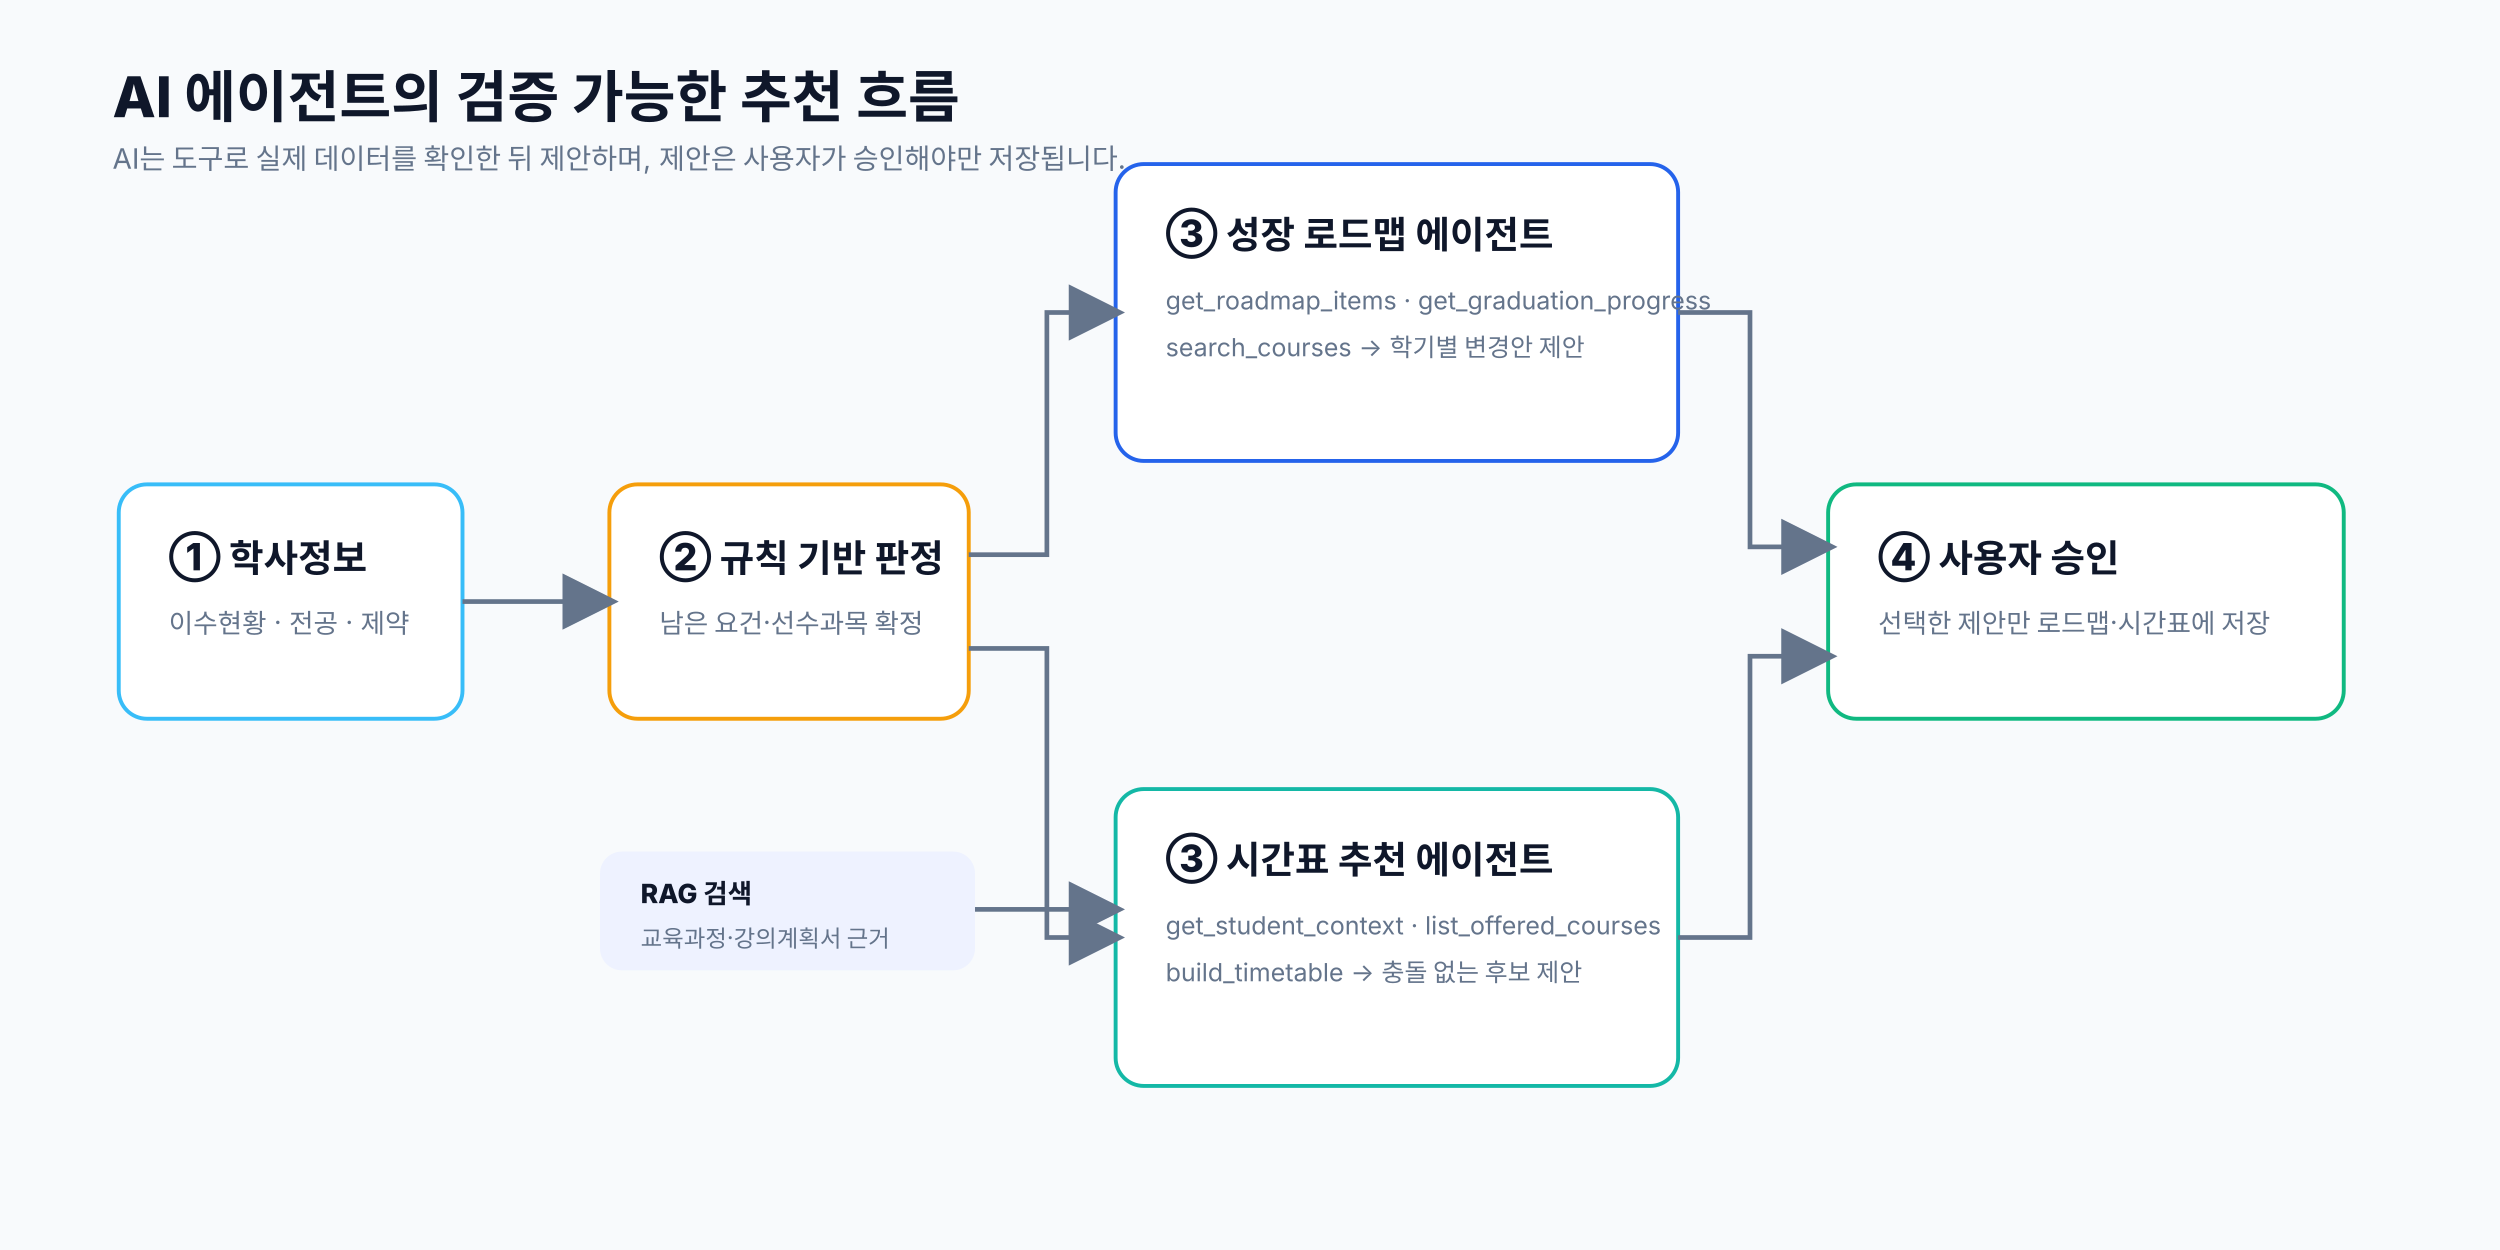
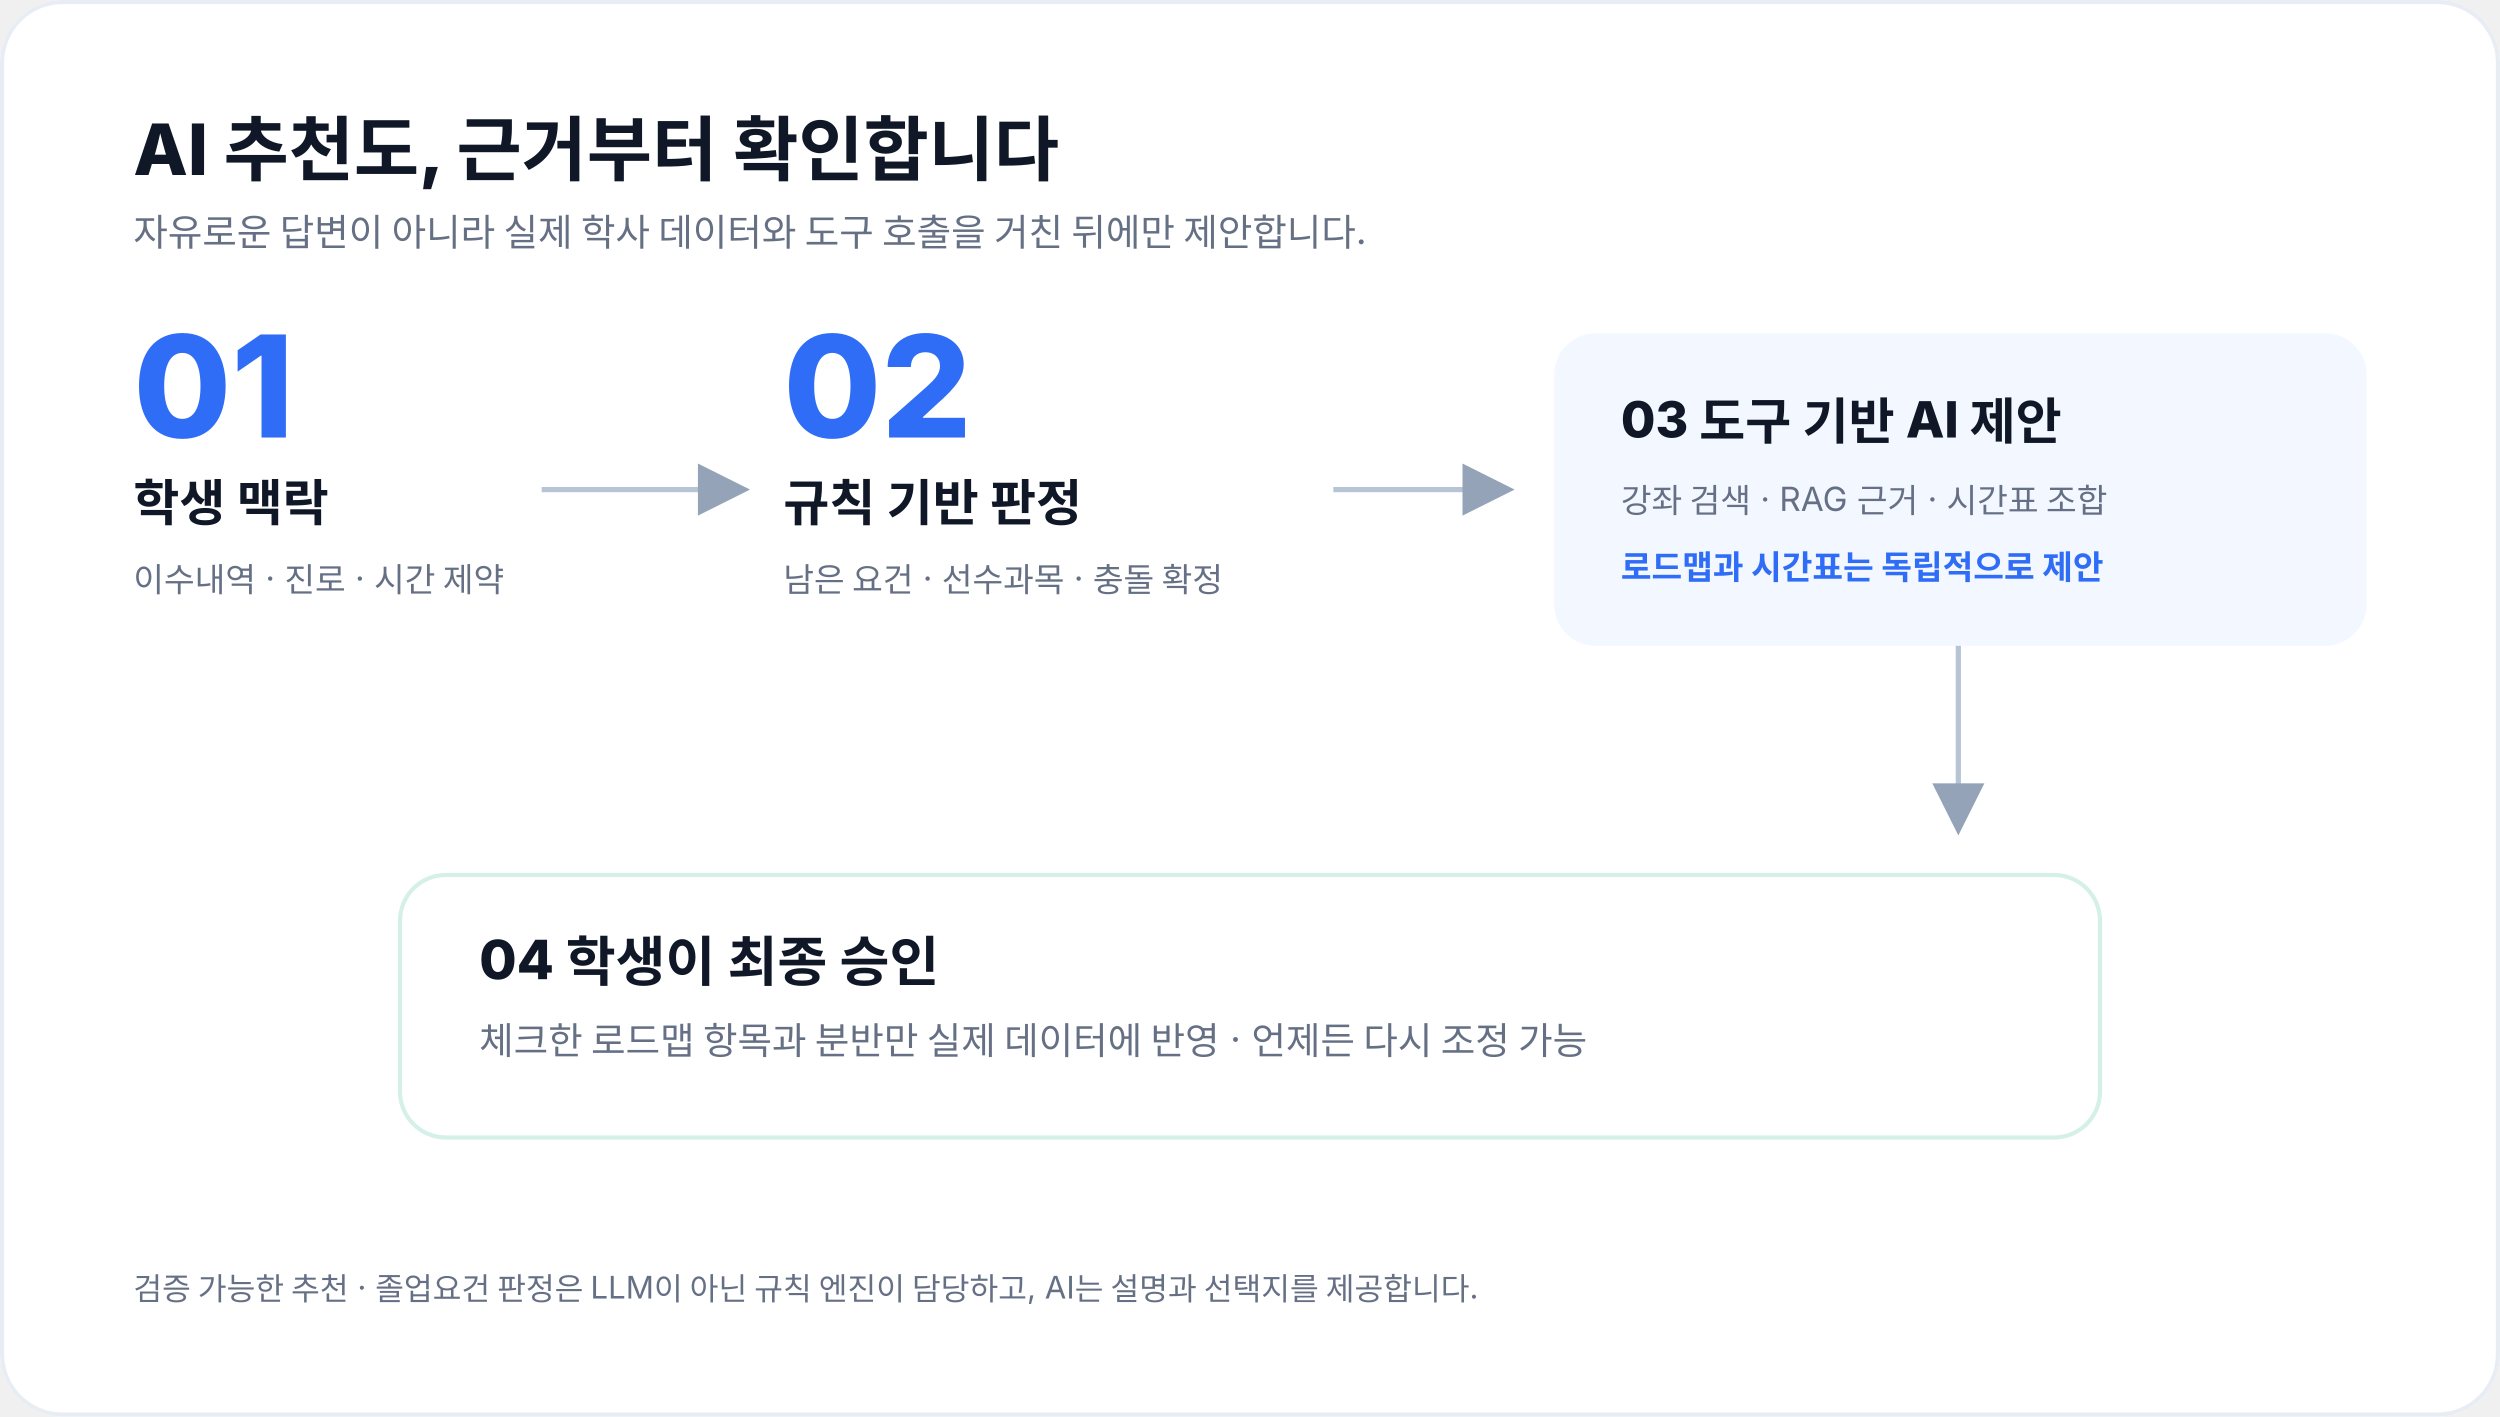
- <svg xmlns="http://www.w3.org/2000/svg" width="1600" height="800" viewBox="0 0 1600 800" role="img" aria-labelledby="title">
+ <svg xmlns="http://www.w3.org/2000/svg" width="1200" height="680" viewBox="0 0 1200 680" role="img" aria-labelledby="t">
  <defs>
-     <marker id="a" markerWidth="12" markerHeight="12" refX="10" refY="6" orient="auto">
-       <path d="M0,0 L12,6 L0,12z" fill="#64748b" />
+     <marker id="a" markerWidth="10" markerHeight="10" refX="8" refY="5" orient="auto">
+       <path d="M0 0 10 5 0 10z" fill="#94a3b8" />
    </marker>
-     <style>text{font-family:Inter,Pretendard,'Apple SD Gothic Neo',Arial,sans-serif}.h{font-weight:800;fill:#0f172a}.s{fill:#64748b}.n{fill:#fff;stroke-width:2.5;rx:18}.a{stroke:#64748b;stroke-width:3;fill:none;marker-end:url(#a)}</style>
+     <style>text{font-family:Inter,Pretendard,'Apple SD Gothic Neo',Arial,sans-serif}.h{fill:#101828;font-weight:800}.b{fill:#667085}.l{stroke:#b7c4d6;stroke-width:2.5;fill:none;marker-end:url(#a)}</style>
  </defs>
-   <rect width="1600" height="800" fill="#f8fafc" />
-   <text x="72" y="75" class="h" font-size="36">AI 에이전트의 검증 가능한 추천 흐름</text>
-   <text x="72" y="108" class="s" font-size="18">AI는 도구로 실제 데이터를 확인한 뒤 제안하며, 제안은 사용자가 승인해야만 저장됩니다.</text>
-   <rect x="76" y="310" width="220" height="150" class="n" stroke="#38bdf8" />
-   <text x="108" y="365" class="h" font-size="24">① 학사정보</text>
-   <text x="108" y="405" class="s" font-size="17">이수현황 · 전공 · 제약</text>
-   <rect x="390" y="310" width="230" height="150" class="n" stroke="#f59e0b" />
-   <text x="422" y="365" class="h" font-size="24">② 규칙 기반 판정</text>
-   <text x="422" y="405" class="s" font-size="17">남은 요건·선수과목 확정</text>
-   <rect x="714" y="105" width="360" height="190" class="n" stroke="#2563eb" />
-   <text x="746" y="158" class="h" font-size="24">③ 성장 로드맵 에이전트</text>
-   <text x="746" y="198" class="s" font-size="16">get_roadmap_items · get_graduation_progress</text>
-   <text x="746" y="228" class="s" font-size="16">search_courses → 학기별 변경안 제안</text>
-   <rect x="714" y="505" width="360" height="190" class="n" stroke="#14b8a6" />
-   <text x="746" y="558" class="h" font-size="24">③ 시간표 추천 에이전트</text>
-   <text x="746" y="598" class="s" font-size="16">get_student_context · list_offered_courses</text>
-   <text x="746" y="628" class="s" font-size="16">build_timetable → 충돌 없는 후보 제안</text>
-   <rect x="1170" y="310" width="330" height="150" class="n" stroke="#10b981" />
-   <text x="1202" y="365" class="h" font-size="24">④ 사용자 승인</text>
-   <text x="1202" y="405" class="s" font-size="17">선택한 제안만 로드맵·시간표에 저장</text>
-   <path class="a" d="M296 385H390" />
-   <path class="a" d="M620 355H670V200H714" />
-   <path class="a" d="M620 415H670V600H714" />
-   <path class="a" d="M1074 200H1120V350H1170" />
-   <path class="a" d="M1074 600H1120V420H1170" />
-   <rect x="384" y="545" width="240" height="76" rx="14" fill="#eef2ff" />
-   <text x="410" y="578" class="h" font-size="17">RAG 검색</text>
-   <text x="410" y="606" class="s" font-size="15">교육과정·강의계획서 근거</text>
-   <path class="a" d="M624 582H714" />
+   <rect width="1200" height="680" rx="30" fill="#fff" />
+   <rect x="1" y="1" width="1198" height="678" rx="29" fill="none" stroke="#e8edf4" stroke-width="2" />
+   <text x="64" y="84" class="h" font-size="34">AI 추천도, 근거부터 확인합니다</text>
+   <text x="64" y="118" class="b" font-size="18">자유로운 답변이 아니라 실제 학사 데이터와 도구 호출을 거친 뒤에만 제안합니다.</text>
+   <text x="64" y="210" fill="#2f6df6" font-size="68" font-family="Inter" font-weight="800">01</text>
+   <text x="64" y="250" class="h" font-size="24">학생 맥락</text>
+   <text x="64" y="284" class="b" font-size="16">이수내역 · 진로 · 시간 제약</text>
+   <path class="l" d="M260 235h95" />
+   <text x="376" y="210" fill="#2f6df6" font-size="68" font-family="Inter" font-weight="800">02</text>
+   <text x="376" y="250" class="h" font-size="24">규칙 기반 판정</text>
+   <text x="376" y="284" class="b" font-size="16">남은 요건 · 선수과목 · 충돌 확정</text>
+   <path class="l" d="M640 235h82" />
+   <rect x="746" y="160" width="390" height="150" rx="20" fill="#f3f7ff" />
+   <text x="778" y="210" class="h" font-size="24">03  도구 기반 AI 제안</text>
+   <text x="778" y="246" class="b" font-size="16">강좌 검색 · RAG 근거 · 시간표 조합</text>
+   <text x="778" y="278" fill="#2f6df6" font-size="16" font-family="Inter" font-weight="700">로드맵과 시간표는 독립적으로 제안</text>
+   <path class="l" d="M940 310v86" />
+   <rect x="192" y="420" width="816" height="126" rx="22" fill="#fff" stroke="#d5f0e9" stroke-width="2" />
+   <text x="230" y="470" class="h" font-size="26">04  학생이 최종 승인</text>
+   <text x="230" y="506" class="b" font-size="18">체크한 로드맵 항목과 분반만 실제 데이터에 반영 · 언제든 다시 조정 가능</text>
+   <text x="64" y="624" class="b" font-size="15">검증 가능한 추천  ·  졸업요건 판정은 LLM이 아닌 규칙 엔진이 담당하고, AI는 설명과 선택지를 제공합니다.</text>
</svg>
